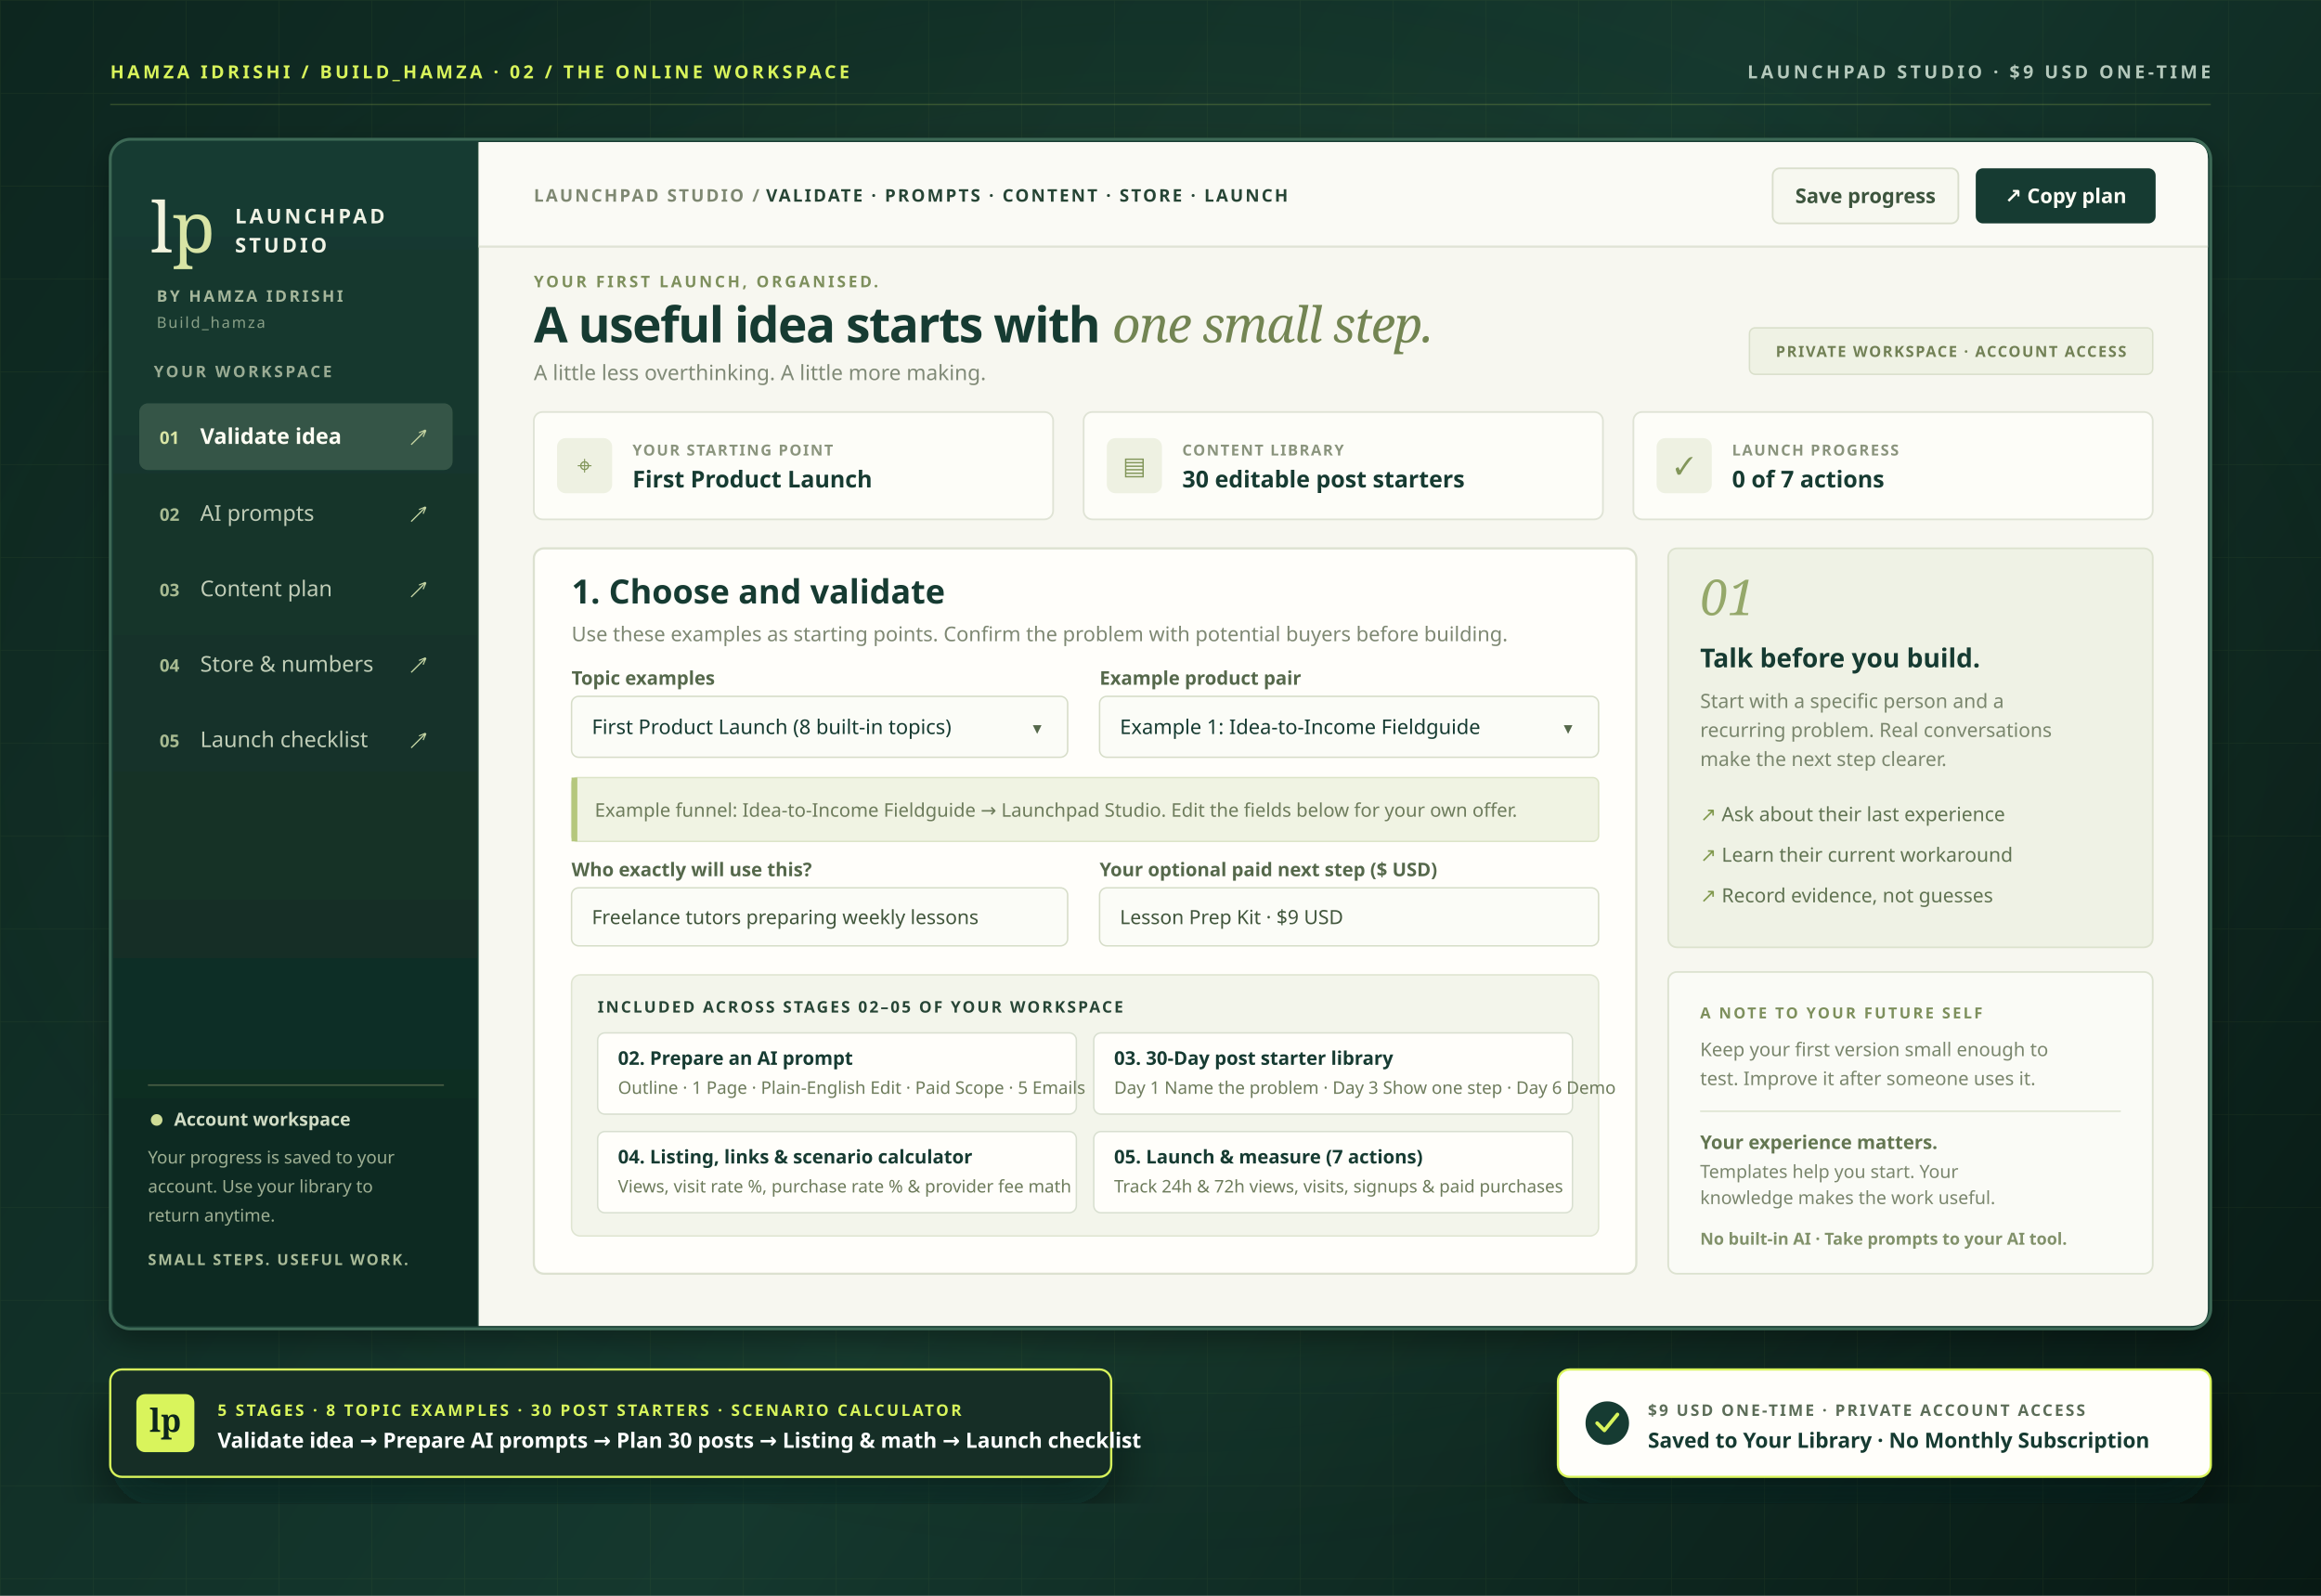
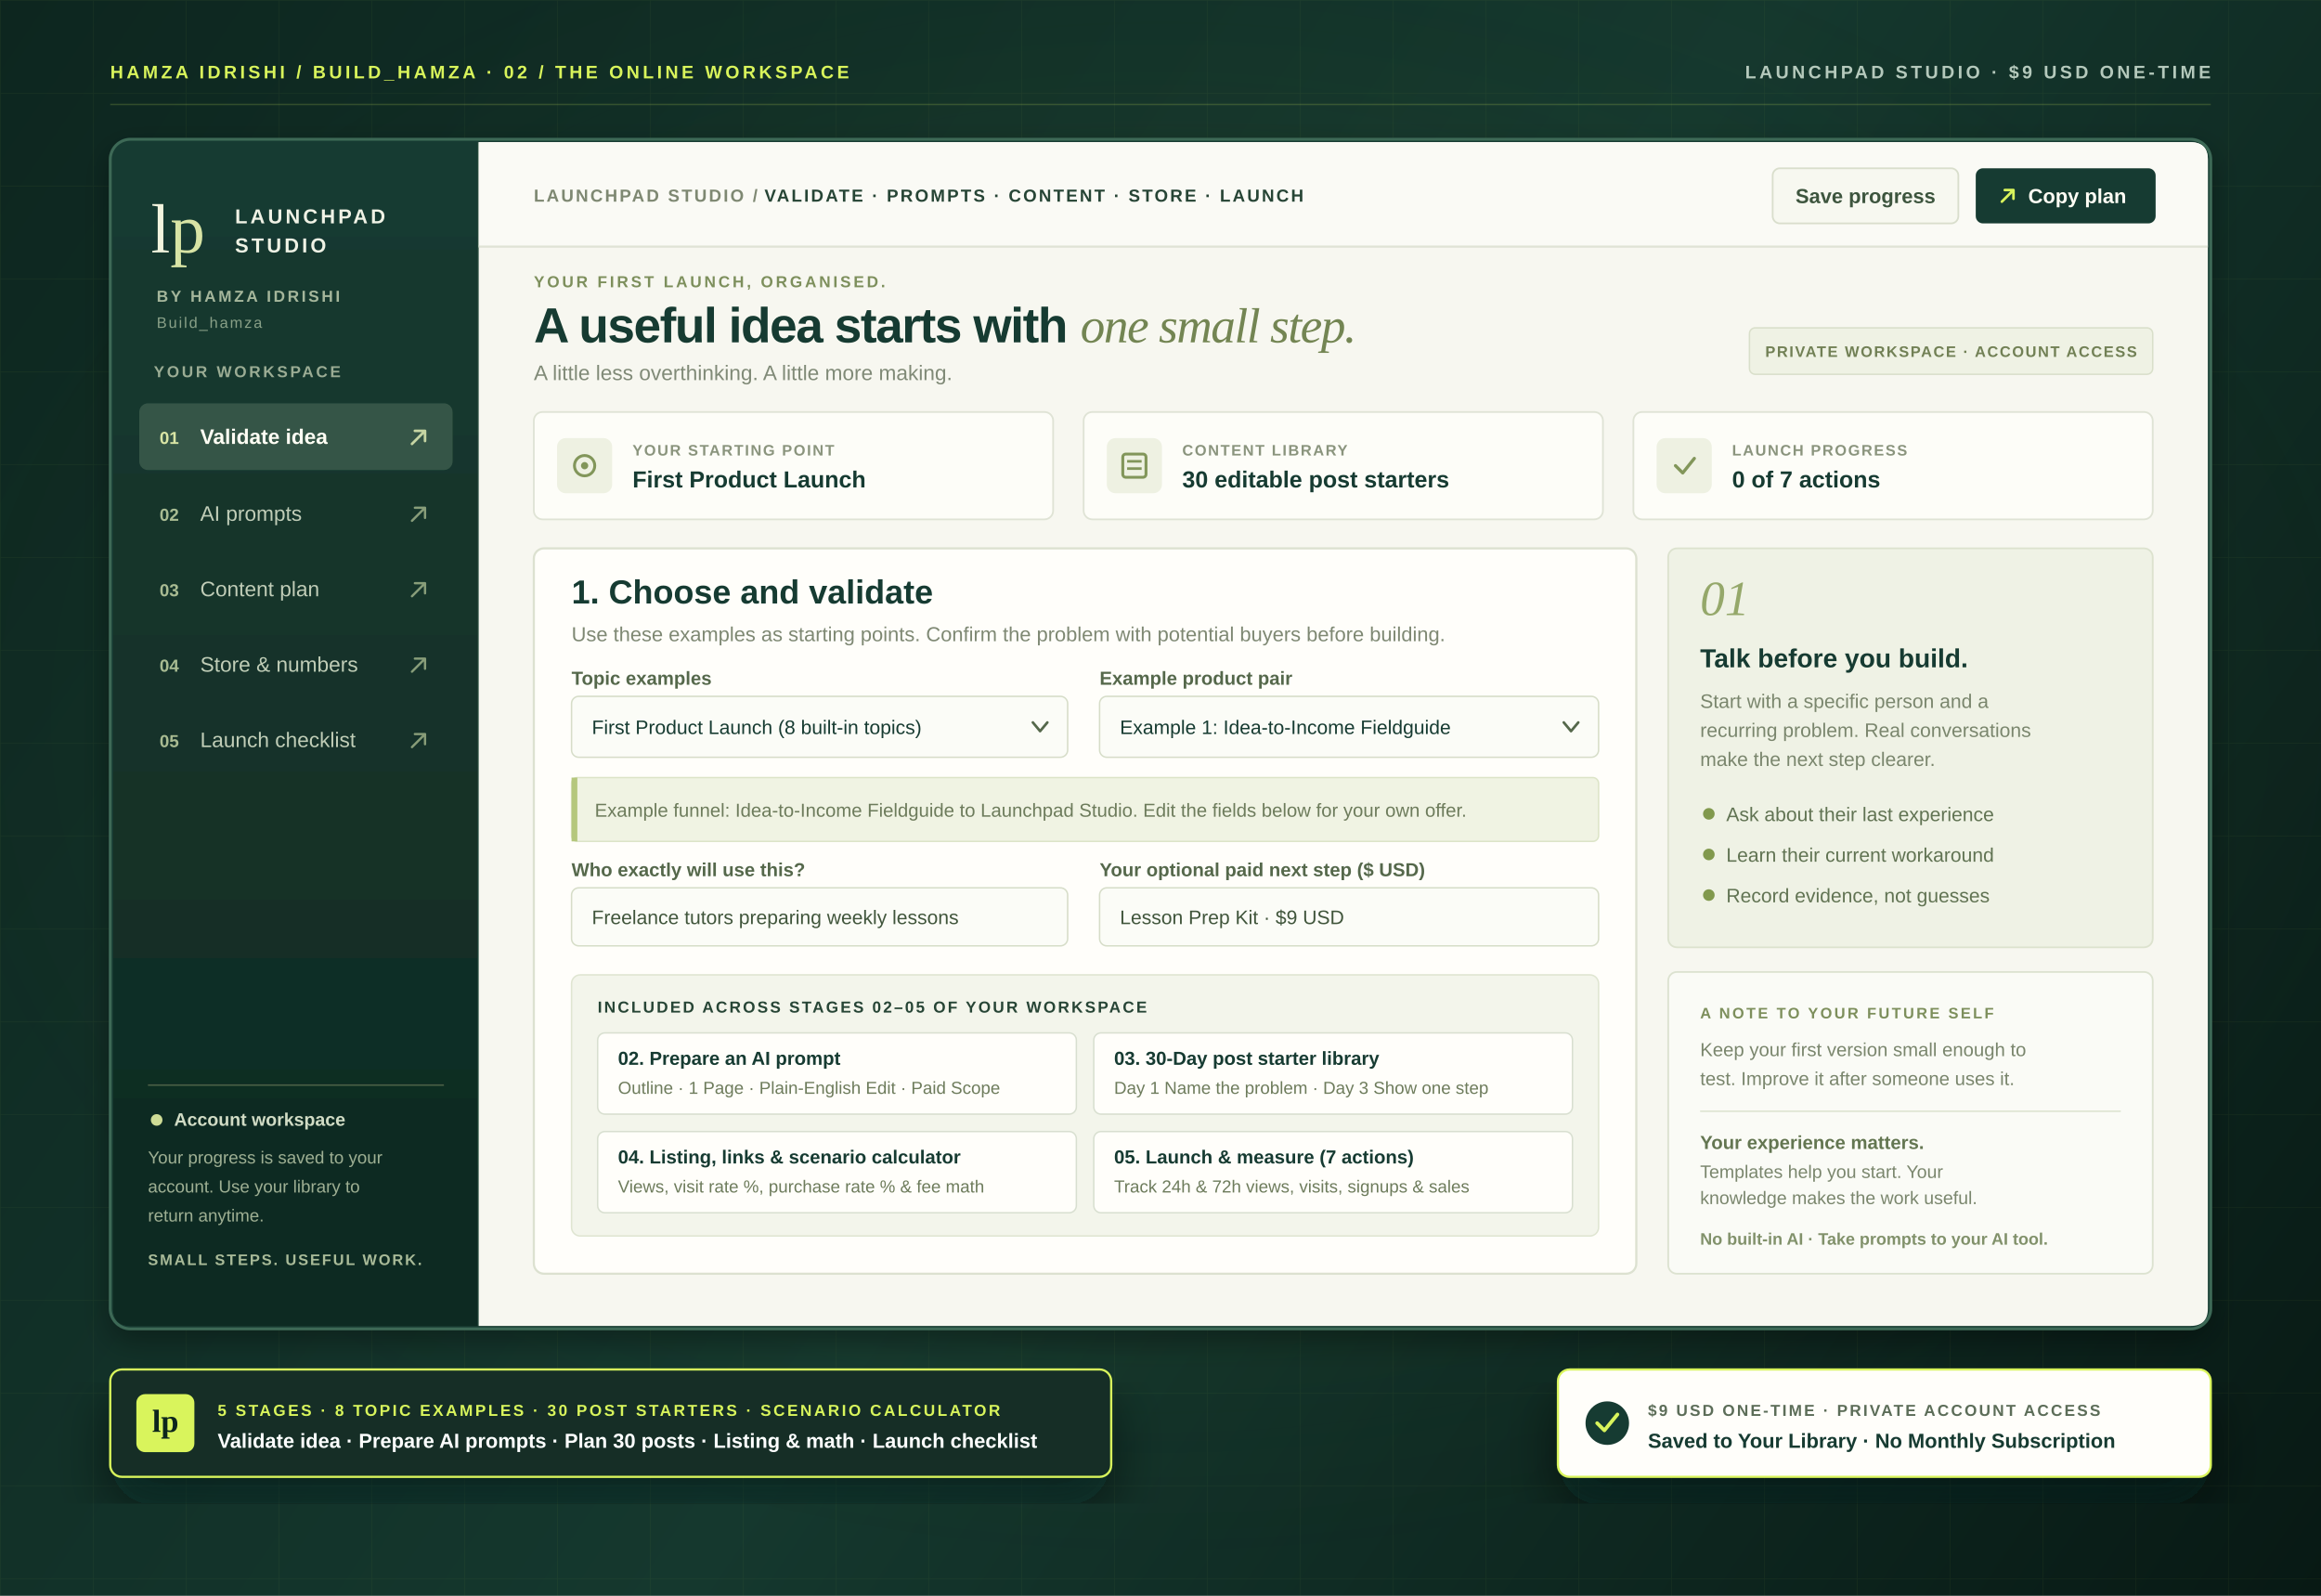
<svg xmlns="http://www.w3.org/2000/svg" viewBox="0 0 1600 1100" width="1600" height="1100" fill="none">
  <defs>
    <linearGradient id="studioStage" x1="0" y1="0" x2="1600" y2="1100" gradientUnits="userSpaceOnUse">
      <stop offset="0%" stop-color="#0d261f" />
      <stop offset="52%" stop-color="#15382e" />
      <stop offset="100%" stop-color="#081914" />
    </linearGradient>
    <radialGradient id="limeAura" cx="0.50" cy="0.45" r="0.55">
      <stop offset="0%" stop-color="#d9f45b" stop-opacity="0.20" />
      <stop offset="55%" stop-color="#6b8f3e" stop-opacity="0.08" />
      <stop offset="100%" stop-color="#081914" stop-opacity="0" />
    </radialGradient>
    <linearGradient id="sidebarGrad" x1="0" y1="0" x2="0" y2="1">
      <stop offset="0%" stop-color="#173b31" />
      <stop offset="100%" stop-color="#0f2921" />
    </linearGradient>
    <filter id="windowShadow" x="-10%" y="-8%" width="120%" height="125%">
      <feDropShadow dx="0" dy="30" stdDeviation="28" flood-color="#030c09" flood-opacity="0.60" />
      <feDropShadow dx="0" dy="8" stdDeviation="10" flood-color="#030c09" flood-opacity="0.32" />
    </filter>
    <filter id="floatShadow" x="-15%" y="-15%" width="135%" height="140%">
      <feDropShadow dx="0" dy="20" stdDeviation="18" flood-color="#04100c" flood-opacity="0.50" />
    </filter>
    <pattern id="darkGrid" width="64" height="64" patternUnits="userSpaceOnUse">
      <path d="M 64 0 L 0 0 0 64" fill="none" stroke="#d9f45b" stroke-width="1" stroke-opacity="0.05" />
    </pattern>
  </defs>
  <rect width="1600" height="1100" fill="url(#studioStage)" />
  <rect width="1600" height="1100" fill="url(#darkGrid)" />
  <rect width="1600" height="1100" fill="url(#limeAura)" />
-   <g font-family="'Manrope', 'DM Sans', sans-serif" font-size="12.5" font-weight="800" letter-spacing="2.2">
+   <g font-family="'Manrope', 'DM Sans', 'Liberation Sans', sans-serif" font-size="12.5" font-weight="800" letter-spacing="2.2">
    <text x="76" y="54" fill="#d9f45b">HAMZA IDRISHI / BUILD_HAMZA · 02 / THE ONLINE WORKSPACE</text>
    <text x="1524" y="54" text-anchor="end" fill="#b5c9bc">LAUNCHPAD STUDIO · $9 USD ONE-TIME</text>
  </g>
  <line x1="76" y1="72" x2="1524" y2="72" stroke="#d9f45b" stroke-opacity="0.18" stroke-width="1" />
  <g filter="url(#windowShadow)" transform="translate(76, 96)">
    <rect x="0" y="0" width="1448" height="820" rx="14" fill="#173b31" stroke="#3c6956" stroke-width="2" />
    <g transform="translate(2, 2)">
      <path d="M 12 0 L 252 0 L 252 816 L 12 816 Q 0 816 0 804 L 0 12 Q 0 0 12 0 Z" fill="url(#sidebarGrad)" />
      <line x1="252" y1="0" x2="252" y2="816" stroke="#294e40" stroke-width="1.5" />
      <g transform="translate(26, 34)">
-         <text x="0" y="42" fill="#f2f3de" font-family="Georgia, serif" font-size="48" letter-spacing="-4">l<tspan fill="#d8e4a5">p</tspan>
+         <text x="0" y="42" fill="#f2f3de" font-family="Georgia, 'Liberation Serif', serif" font-size="48" letter-spacing="-4">l<tspan fill="#d8e4a5">p</tspan>
        </text>
-         <text x="58" y="22" fill="#eff2e5" font-family="'Manrope', sans-serif" font-size="14" font-weight="700" letter-spacing="2">LAUNCHPAD</text>
-         <text x="58" y="42" fill="#eff2e5" font-family="'Manrope', sans-serif" font-size="14" font-weight="700" letter-spacing="2">STUDIO</text>
-         <text x="4" y="76" fill="#a5b69b" font-family="'Manrope', sans-serif" font-size="11" font-weight="700" letter-spacing="1.7">BY HAMZA IDRISHI</text>
-         <text x="4" y="94" fill="#89a087" font-family="'DM Sans', sans-serif" font-size="10.5" letter-spacing="1.2">Build_hamza</text>
+         <text x="58" y="22" fill="#eff2e5" font-family="'Manrope', 'Liberation Sans', sans-serif" font-size="14" font-weight="700" letter-spacing="2">LAUNCHPAD</text>
+         <text x="58" y="42" fill="#eff2e5" font-family="'Manrope', 'Liberation Sans', sans-serif" font-size="14" font-weight="700" letter-spacing="2">STUDIO</text>
+         <text x="4" y="76" fill="#a5b69b" font-family="'Manrope', 'Liberation Sans', sans-serif" font-size="11" font-weight="700" letter-spacing="1.7">BY HAMZA IDRISHI</text>
+         <text x="4" y="94" fill="#89a087" font-family="'DM Sans', 'Liberation Sans', sans-serif" font-size="10.5" letter-spacing="1.2">Build_hamza</text>
      </g>
      <g transform="translate(18, 162)">
-         <text x="10" y="0" fill="#9bac94" font-family="'Manrope', sans-serif" font-size="11" font-weight="700" letter-spacing="1.7">YOUR WORKSPACE</text>
+         <text x="10" y="0" fill="#9bac94" font-family="'Manrope', 'Liberation Sans', sans-serif" font-size="11" font-weight="700" letter-spacing="1.7">YOUR WORKSPACE</text>
        <g transform="translate(0, 18)">
          <rect x="0" y="0" width="216" height="46" rx="6" fill="#365546" />
-           <text x="14" y="28" fill="#d9e5a5" font-family="'Manrope', sans-serif" font-size="12" font-weight="700">01</text>
-           <text x="42" y="28" fill="#fffef4" font-family="'DM Sans', sans-serif" font-size="15" font-weight="600">Validate idea</text>
-           <text x="198" y="28" text-anchor="end" fill="#c6d5a3" font-size="15">↗</text>
+           <text x="14" y="28" fill="#d9e5a5" font-family="'Manrope', 'Liberation Sans', sans-serif" font-size="12" font-weight="700">01</text>
+           <text x="42" y="28" fill="#fffef4" font-family="'DM Sans', 'Liberation Sans', sans-serif" font-size="14.5" font-weight="600">Validate idea</text>
+           <path d="M188 28 L197 19 M190 19 L197 19 L197 26" stroke="#c6d5a3" stroke-width="1.8" stroke-linecap="round" stroke-linejoin="round" />
        </g>
        <g transform="translate(0, 72)">
          <rect x="0" y="0" width="216" height="44" rx="6" fill="transparent" />
-           <text x="14" y="27" fill="#a9bb92" font-family="'Manrope', sans-serif" font-size="12" font-weight="700">02</text>
-           <text x="42" y="27" fill="#c1cdb7" font-family="'DM Sans', sans-serif" font-size="15">AI prompts</text>
-           <text x="198" y="27" text-anchor="end" fill="#c6d5a3" font-size="15">↗</text>
+           <text x="14" y="27" fill="#a9bb92" font-family="'Manrope', 'Liberation Sans', sans-serif" font-size="12" font-weight="700">02</text>
+           <text x="42" y="27" fill="#c1cdb7" font-family="'DM Sans', 'Liberation Sans', sans-serif" font-size="14.5">AI prompts</text>
+           <path d="M188 27 L197 18 M190 18 L197 18 L197 25" stroke="#c6d5a3" stroke-width="1.6" stroke-linecap="round" stroke-linejoin="round" opacity="0.65" />
        </g>
        <g transform="translate(0, 124)">
          <rect x="0" y="0" width="216" height="44" rx="6" fill="transparent" />
-           <text x="14" y="27" fill="#a9bb92" font-family="'Manrope', sans-serif" font-size="12" font-weight="700">03</text>
-           <text x="42" y="27" fill="#c1cdb7" font-family="'DM Sans', sans-serif" font-size="15">Content plan</text>
-           <text x="198" y="27" text-anchor="end" fill="#c6d5a3" font-size="15">↗</text>
+           <text x="14" y="27" fill="#a9bb92" font-family="'Manrope', 'Liberation Sans', sans-serif" font-size="12" font-weight="700">03</text>
+           <text x="42" y="27" fill="#c1cdb7" font-family="'DM Sans', 'Liberation Sans', sans-serif" font-size="14.5">Content plan</text>
+           <path d="M188 27 L197 18 M190 18 L197 18 L197 25" stroke="#c6d5a3" stroke-width="1.6" stroke-linecap="round" stroke-linejoin="round" opacity="0.65" />
        </g>
        <g transform="translate(0, 176)">
          <rect x="0" y="0" width="216" height="44" rx="6" fill="transparent" />
-           <text x="14" y="27" fill="#a9bb92" font-family="'Manrope', sans-serif" font-size="12" font-weight="700">04</text>
-           <text x="42" y="27" fill="#c1cdb7" font-family="'DM Sans', sans-serif" font-size="15">Store &amp; numbers</text>
-           <text x="198" y="27" text-anchor="end" fill="#c6d5a3" font-size="15">↗</text>
+           <text x="14" y="27" fill="#a9bb92" font-family="'Manrope', 'Liberation Sans', sans-serif" font-size="12" font-weight="700">04</text>
+           <text x="42" y="27" fill="#c1cdb7" font-family="'DM Sans', 'Liberation Sans', sans-serif" font-size="14.5">Store &amp; numbers</text>
+           <path d="M188 27 L197 18 M190 18 L197 18 L197 25" stroke="#c6d5a3" stroke-width="1.6" stroke-linecap="round" stroke-linejoin="round" opacity="0.65" />
        </g>
        <g transform="translate(0, 228)">
          <rect x="0" y="0" width="216" height="44" rx="6" fill="transparent" />
-           <text x="14" y="27" fill="#a9bb92" font-family="'Manrope', sans-serif" font-size="12" font-weight="700">05</text>
-           <text x="42" y="27" fill="#c1cdb7" font-family="'DM Sans', sans-serif" font-size="15">Launch checklist</text>
-           <text x="198" y="27" text-anchor="end" fill="#c6d5a3" font-size="15">↗</text>
+           <text x="14" y="27" fill="#a9bb92" font-family="'Manrope', 'Liberation Sans', sans-serif" font-size="12" font-weight="700">05</text>
+           <text x="42" y="27" fill="#c1cdb7" font-family="'DM Sans', 'Liberation Sans', sans-serif" font-size="14.5">Launch checklist</text>
+           <path d="M188 27 L197 18 M190 18 L197 18 L197 25" stroke="#c6d5a3" stroke-width="1.6" stroke-linecap="round" stroke-linejoin="round" opacity="0.65" />
        </g>
      </g>
      <g transform="translate(24, 650)">
        <line x1="0" y1="0" x2="204" y2="0" stroke="#496044" stroke-width="1" />
        <circle cx="6" cy="24" r="4" fill="#cedc96" />
-         <text x="18" y="28" fill="#d1dcc5" font-family="'DM Sans', sans-serif" font-size="12.5" font-weight="600">Account workspace</text>
-         <text x="0" y="54" fill="#9daf93" font-family="'DM Sans', sans-serif" font-size="12">Your progress is saved to your</text>
-         <text x="0" y="74" fill="#9daf93" font-family="'DM Sans', sans-serif" font-size="12">account. Use your library to</text>
-         <text x="0" y="94" fill="#9daf93" font-family="'DM Sans', sans-serif" font-size="12">return anytime.</text>
-         <text x="0" y="124" fill="#a9bb99" font-family="'Manrope', sans-serif" font-size="10.5" font-weight="700" letter-spacing="1.2">SMALL STEPS. USEFUL WORK.</text>
+         <text x="18" y="28" fill="#d1dcc5" font-family="'DM Sans', 'Liberation Sans', sans-serif" font-size="12.5" font-weight="600">Account workspace</text>
+         <text x="0" y="54" fill="#9daf93" font-family="'DM Sans', 'Liberation Sans', sans-serif" font-size="12">Your progress is saved to your</text>
+         <text x="0" y="74" fill="#9daf93" font-family="'DM Sans', 'Liberation Sans', sans-serif" font-size="12">account. Use your library to</text>
+         <text x="0" y="94" fill="#9daf93" font-family="'DM Sans', 'Liberation Sans', sans-serif" font-size="12">return anytime.</text>
+         <text x="0" y="124" fill="#a9bb99" font-family="'Manrope', 'Liberation Sans', sans-serif" font-size="10.5" font-weight="700" letter-spacing="1.2">SMALL STEPS. USEFUL WORK.</text>
      </g>
    </g>
    <g transform="translate(254, 2)">
      <path d="M 0 0 L 1180 0 Q 1192 0 1192 12 L 1192 804 Q 1192 816 1180 816 L 0 816 Z" fill="#f7f7f0" />
      <path d="M 0 0 L 1180 0 Q 1192 0 1192 12 L 1192 72 L 0 72 Z" fill="#fafaf5" />
      <line x1="0" y1="72" x2="1192" y2="72" stroke="#e0e3d6" stroke-width="1.5" />
-       <text x="38" y="41" fill="#7e8872" font-family="'Manrope', sans-serif" font-size="12" font-weight="700" letter-spacing="1.4">LAUNCHPAD STUDIO   /   <tspan fill="#284536">VALIDATE · PROMPTS · CONTENT · STORE · LAUNCH</tspan>
+       <text x="38" y="41" fill="#7e8872" font-family="'Manrope', 'Liberation Sans', sans-serif" font-size="12" font-weight="700" letter-spacing="1.4">LAUNCHPAD STUDIO   /   <tspan fill="#284536">VALIDATE · PROMPTS · CONTENT · STORE · LAUNCH</tspan>
      </text>
      <rect x="892" y="18" width="128" height="38" rx="5" fill="#f7f8f0" stroke="#d9decc" stroke-width="1.2" />
-       <text x="956" y="42" text-anchor="middle" fill="#3c543e" font-family="'DM Sans', sans-serif" font-size="14" font-weight="600">Save progress</text>
+       <text x="956" y="42" text-anchor="middle" fill="#3c543e" font-family="'DM Sans', 'Liberation Sans', sans-serif" font-size="14" font-weight="600">Save progress</text>
      <rect x="1032" y="18" width="124" height="38" rx="5" fill="#173b31" />
-       <text x="1094" y="42" text-anchor="middle" fill="#fffef5" font-family="'DM Sans', sans-serif" font-size="14" font-weight="600">↗ Copy plan</text>
+       <path d="M1050 41 L1058 33 M1052 33 L1058 33 L1058 39" stroke="#d9f45b" stroke-width="1.8" stroke-linecap="round" stroke-linejoin="round" />
+       <text x="1102" y="42" text-anchor="middle" fill="#fffef5" font-family="'DM Sans', 'Liberation Sans', sans-serif" font-size="14" font-weight="600">Copy plan</text>
      <g transform="translate(38, 100)">
-         <text x="0" y="0" fill="#7d8f5c" font-family="'Manrope', sans-serif" font-size="11" font-weight="700" letter-spacing="1.8">YOUR FIRST LAUNCH, ORGANISED.</text>
-         <text x="0" y="38" fill="#173b31" font-family="'Manrope', sans-serif" font-size="34" font-weight="700" letter-spacing="-0.9">A useful idea starts with <tspan fill="#738552" font-family="Georgia, serif" font-style="italic" font-weight="400">one small step.</tspan>
+         <text x="0" y="0" fill="#7d8f5c" font-family="'Manrope', 'Liberation Sans', sans-serif" font-size="11" font-weight="700" letter-spacing="1.8">YOUR FIRST LAUNCH, ORGANISED.</text>
+         <text x="0" y="38" fill="#173b31" font-family="'Manrope', 'Liberation Sans', sans-serif" font-size="34" font-weight="700" letter-spacing="-0.9">A useful idea starts with <tspan fill="#738552" font-family="Georgia, 'Liberation Serif', serif" font-style="italic" font-weight="400">one small step.</tspan>
        </text>
-         <text x="0" y="64" fill="#808a77" font-family="'DM Sans', sans-serif" font-size="14.5">A little less overthinking. A little more making.</text>
+         <text x="0" y="64" fill="#808a77" font-family="'DM Sans', 'Liberation Sans', sans-serif" font-size="14.5">A little less overthinking. A little more making.</text>
        <rect x="838" y="28" width="278" height="32" rx="4" fill="#eff2e4" stroke="#d9dfca" stroke-width="1" />
-         <text x="977" y="48" text-anchor="middle" fill="#718054" font-family="'Manrope', sans-serif" font-size="10.5" font-weight="700" letter-spacing="1">PRIVATE WORKSPACE · ACCOUNT ACCESS</text>
+         <text x="977" y="48" text-anchor="middle" fill="#718054" font-family="'Manrope', 'Liberation Sans', sans-serif" font-size="10.5" font-weight="700" letter-spacing="1">PRIVATE WORKSPACE · ACCOUNT ACCESS</text>
        <g transform="translate(0, 86)">
          <rect x="0" y="0" width="358" height="74" rx="6" fill="#fdfdf8" stroke="#dfe3d5" stroke-width="1.2" />
          <rect x="16" y="18" width="38" height="38" rx="6" fill="#eef1e2" />
-           <text x="35" y="43" text-anchor="middle" fill="#82965a" font-size="18">⌖</text>
-           <text x="68" y="30" fill="#8a947d" font-family="'Manrope', sans-serif" font-size="10.5" font-weight="700" letter-spacing="1">YOUR STARTING POINT</text>
-           <text x="68" y="52" fill="#173b31" font-family="'Manrope', sans-serif" font-size="16" font-weight="700">First Product Launch</text>
+           <circle cx="35" cy="37" r="7" stroke="#82965a" stroke-width="2" fill="none" />
+           <circle cx="35" cy="37" r="2.5" fill="#82965a" />
+           <text x="68" y="30" fill="#8a947d" font-family="'Manrope', 'Liberation Sans', sans-serif" font-size="10.5" font-weight="700" letter-spacing="1">YOUR STARTING POINT</text>
+           <text x="68" y="52" fill="#173b31" font-family="'Manrope', 'Liberation Sans', sans-serif" font-size="16" font-weight="700">First Product Launch</text>
          <rect x="379" y="0" width="358" height="74" rx="6" fill="#fdfdf8" stroke="#dfe3d5" stroke-width="1.2" />
          <rect x="395" y="18" width="38" height="38" rx="6" fill="#eef1e2" />
-           <text x="414" y="43" text-anchor="middle" fill="#82965a" font-size="17">▤</text>
-           <text x="447" y="30" fill="#8a947d" font-family="'Manrope', sans-serif" font-size="10.5" font-weight="700" letter-spacing="1">CONTENT LIBRARY</text>
-           <text x="447" y="52" fill="#173b31" font-family="'Manrope', sans-serif" font-size="16" font-weight="700">30 editable post starters</text>
+           <rect x="406" y="29" width="16" height="16" rx="2" stroke="#82965a" stroke-width="2" fill="none" />
+           <line x1="409" y1="34" x2="419" y2="34" stroke="#82965a" stroke-width="1.8" />
+           <line x1="409" y1="39" x2="419" y2="39" stroke="#82965a" stroke-width="1.8" />
+           <text x="447" y="30" fill="#8a947d" font-family="'Manrope', 'Liberation Sans', sans-serif" font-size="10.5" font-weight="700" letter-spacing="1">CONTENT LIBRARY</text>
+           <text x="447" y="52" fill="#173b31" font-family="'Manrope', 'Liberation Sans', sans-serif" font-size="16" font-weight="700">30 editable post starters</text>
          <rect x="758" y="0" width="358" height="74" rx="6" fill="#fdfdf8" stroke="#dfe3d5" stroke-width="1.2" />
          <rect x="774" y="18" width="38" height="38" rx="6" fill="#eef1e2" />
-           <text x="793" y="43" text-anchor="middle" fill="#82965a" font-size="17">✓</text>
-           <text x="826" y="30" fill="#8a947d" font-family="'Manrope', sans-serif" font-size="10.5" font-weight="700" letter-spacing="1">LAUNCH PROGRESS</text>
-           <text x="826" y="52" fill="#173b31" font-family="'Manrope', sans-serif" font-size="16" font-weight="700">0 of 7 actions</text>
+           <path d="M787 37 L792 42 L800 32" stroke="#82965a" stroke-width="2.2" stroke-linecap="round" stroke-linejoin="round" />
+           <text x="826" y="30" fill="#8a947d" font-family="'Manrope', 'Liberation Sans', sans-serif" font-size="10.5" font-weight="700" letter-spacing="1">LAUNCH PROGRESS</text>
+           <text x="826" y="52" fill="#173b31" font-family="'Manrope', 'Liberation Sans', sans-serif" font-size="16" font-weight="700">0 of 7 actions</text>
        </g>
        <g transform="translate(0, 180)">
          <rect x="0" y="0" width="760" height="500" rx="7" fill="#fffefa" stroke="#dce1d0" stroke-width="1.5" />
-           <text x="26" y="38" fill="#173b31" font-family="'Manrope', sans-serif" font-size="23" font-weight="700">1. Choose and validate</text>
-           <text x="26" y="64" fill="#7e8873" font-family="'DM Sans', sans-serif" font-size="14">Use these examples as starting points. Confirm the problem with potential buyers before building.</text>
-           <text x="26" y="94" fill="#55684b" font-family="'DM Sans', sans-serif" font-size="13" font-weight="600">Topic examples</text>
+           <text x="26" y="38" fill="#173b31" font-family="'Manrope', 'Liberation Sans', sans-serif" font-size="23" font-weight="700">1. Choose and validate</text>
+           <text x="26" y="64" fill="#7e8873" font-family="'DM Sans', 'Liberation Sans', sans-serif" font-size="14">Use these examples as starting points. Confirm the problem with potential buyers before building.</text>
+           <text x="26" y="94" fill="#55684b" font-family="'DM Sans', 'Liberation Sans', sans-serif" font-size="13" font-weight="600">Topic examples</text>
          <rect x="26" y="102" width="342" height="42" rx="5" fill="#fbfcf7" stroke="#d6ddc8" />
-           <text x="40" y="128" fill="#173b31" font-family="'DM Sans', sans-serif" font-size="14">First Product Launch (8 built-in topics)</text>
-           <text x="350" y="128" text-anchor="end" fill="#55684b" font-size="12">▾</text>
-           <text x="390" y="94" fill="#55684b" font-family="'DM Sans', sans-serif" font-size="13" font-weight="600">Example product pair</text>
+           <text x="40" y="128" fill="#173b31" font-family="'DM Sans', 'Liberation Sans', sans-serif" font-size="13.5">First Product Launch (8 built-in topics)</text>
+           <path d="M344 120 L349 126 L354 120" stroke="#55684b" stroke-width="1.8" stroke-linecap="round" stroke-linejoin="round" />
+           <text x="390" y="94" fill="#55684b" font-family="'DM Sans', 'Liberation Sans', sans-serif" font-size="13" font-weight="600">Example product pair</text>
          <rect x="390" y="102" width="344" height="42" rx="5" fill="#fbfcf7" stroke="#d6ddc8" />
-           <text x="404" y="128" fill="#173b31" font-family="'DM Sans', sans-serif" font-size="14">Example 1: Idea-to-Income Fieldguide</text>
-           <text x="716" y="128" text-anchor="end" fill="#55684b" font-size="12">▾</text>
+           <text x="404" y="128" fill="#173b31" font-family="'DM Sans', 'Liberation Sans', sans-serif" font-size="13.5">Example 1: Idea-to-Income Fieldguide</text>
+           <path d="M710 120 L715 126 L720 120" stroke="#55684b" stroke-width="1.8" stroke-linecap="round" stroke-linejoin="round" />
          <rect x="26" y="158" width="708" height="44" rx="4" fill="#f0f3e3" stroke="#dce4c7" />
          <rect x="26" y="158" width="4" height="44" fill="#b5c77d" />
-           <text x="42" y="185" fill="#6d7b5b" font-family="'DM Sans', sans-serif" font-size="13">Example funnel: Idea-to-Income Fieldguide → Launchpad Studio. Edit the fields below for your own offer.</text>
-           <text x="26" y="226" fill="#55684b" font-family="'DM Sans', sans-serif" font-size="13" font-weight="600">Who exactly will use this?</text>
+           <text x="42" y="185" fill="#6d7b5b" font-family="'DM Sans', 'Liberation Sans', sans-serif" font-size="13">Example funnel: Idea-to-Income Fieldguide to Launchpad Studio. Edit the fields below for your own offer.</text>
+           <text x="26" y="226" fill="#55684b" font-family="'DM Sans', 'Liberation Sans', sans-serif" font-size="13" font-weight="600">Who exactly will use this?</text>
          <rect x="26" y="234" width="342" height="40" rx="5" fill="#fbfcf7" stroke="#d6ddc8" />
-           <text x="40" y="259" fill="#40553b" font-family="'DM Sans', sans-serif" font-size="13.5">Freelance tutors preparing weekly lessons</text>
-           <text x="390" y="226" fill="#55684b" font-family="'DM Sans', sans-serif" font-size="13" font-weight="600">Your optional paid next step ($ USD)</text>
+           <text x="40" y="259" fill="#40553b" font-family="'DM Sans', 'Liberation Sans', sans-serif" font-size="13.5">Freelance tutors preparing weekly lessons</text>
+           <text x="390" y="226" fill="#55684b" font-family="'DM Sans', 'Liberation Sans', sans-serif" font-size="13" font-weight="600">Your optional paid next step ($ USD)</text>
          <rect x="390" y="234" width="344" height="40" rx="5" fill="#fbfcf7" stroke="#d6ddc8" />
-           <text x="404" y="259" fill="#40553b" font-family="'DM Sans', sans-serif" font-size="13.5">Lesson Prep Kit · $9 USD</text>
+           <text x="404" y="259" fill="#40553b" font-family="'DM Sans', 'Liberation Sans', sans-serif" font-size="13.5">Lesson Prep Kit · $9 USD</text>
          <g transform="translate(26, 294)">
            <rect x="0" y="0" width="708" height="180" rx="6" fill="#f3f5eb" stroke="#dfe5d1" />
-             <text x="18" y="26" fill="#284536" font-family="'Manrope', sans-serif" font-size="11" font-weight="800" letter-spacing="1.4">INCLUDED ACROSS STAGES 02–05 OF YOUR WORKSPACE</text>
+             <text x="18" y="26" fill="#284536" font-family="'Manrope', 'Liberation Sans', sans-serif" font-size="11" font-weight="800" letter-spacing="1.4">INCLUDED ACROSS STAGES 02–05 OF YOUR WORKSPACE</text>
            <rect x="18" y="40" width="330" height="56" rx="5" fill="#fffefa" stroke="#d8dfd0" />
-             <text x="32" y="62" fill="#173b31" font-family="'Manrope', sans-serif" font-size="13" font-weight="800">02. Prepare an AI prompt</text>
-             <text x="32" y="82" fill="#6d7b5b" font-family="'DM Sans', sans-serif" font-size="12">Outline · 1 Page · Plain-English Edit · Paid Scope · 5 Emails</text>
+             <text x="32" y="62" fill="#173b31" font-family="'Manrope', 'Liberation Sans', sans-serif" font-size="13" font-weight="800">02. Prepare an AI prompt</text>
+             <text x="32" y="82" fill="#6d7b5b" font-family="'DM Sans', 'Liberation Sans', sans-serif" font-size="12">Outline · 1 Page · Plain-English Edit · Paid Scope</text>
            <rect x="360" y="40" width="330" height="56" rx="5" fill="#fffefa" stroke="#d8dfd0" />
-             <text x="374" y="62" fill="#173b31" font-family="'Manrope', sans-serif" font-size="13" font-weight="800">03. 30-Day post starter library</text>
-             <text x="374" y="82" fill="#6d7b5b" font-family="'DM Sans', sans-serif" font-size="12">Day 1 Name the problem · Day 3 Show one step · Day 6 Demo</text>
+             <text x="374" y="62" fill="#173b31" font-family="'Manrope', 'Liberation Sans', sans-serif" font-size="13" font-weight="800">03. 30-Day post starter library</text>
+             <text x="374" y="82" fill="#6d7b5b" font-family="'DM Sans', 'Liberation Sans', sans-serif" font-size="12">Day 1 Name the problem · Day 3 Show one step</text>
            <rect x="18" y="108" width="330" height="56" rx="5" fill="#fffefa" stroke="#d8dfd0" />
-             <text x="32" y="130" fill="#173b31" font-family="'Manrope', sans-serif" font-size="13" font-weight="800">04. Listing, links &amp; scenario calculator</text>
-             <text x="32" y="150" fill="#6d7b5b" font-family="'DM Sans', sans-serif" font-size="12">Views, visit rate %, purchase rate % &amp; provider fee math</text>
+             <text x="32" y="130" fill="#173b31" font-family="'Manrope', 'Liberation Sans', sans-serif" font-size="13" font-weight="800">04. Listing, links &amp; scenario calculator</text>
+             <text x="32" y="150" fill="#6d7b5b" font-family="'DM Sans', 'Liberation Sans', sans-serif" font-size="12">Views, visit rate %, purchase rate % &amp; fee math</text>
            <rect x="360" y="108" width="330" height="56" rx="5" fill="#fffefa" stroke="#d8dfd0" />
-             <text x="374" y="130" fill="#173b31" font-family="'Manrope', sans-serif" font-size="13" font-weight="800">05. Launch &amp; measure (7 actions)</text>
-             <text x="374" y="150" fill="#6d7b5b" font-family="'DM Sans', sans-serif" font-size="12">Track 24h &amp; 72h views, visits, signups &amp; paid purchases</text>
+             <text x="374" y="130" fill="#173b31" font-family="'Manrope', 'Liberation Sans', sans-serif" font-size="13" font-weight="800">05. Launch &amp; measure (7 actions)</text>
+             <text x="374" y="150" fill="#6d7b5b" font-family="'DM Sans', 'Liberation Sans', sans-serif" font-size="12">Track 24h &amp; 72h views, visits, signups &amp; sales</text>
          </g>
          <g transform="translate(782, 0)">
            <rect x="0" y="0" width="334" height="275" rx="6" fill="#eff2e5" stroke="#dce2ce" stroke-width="1.2" />
-             <text x="22" y="46" fill="#95a86b" font-family="Georgia, serif" font-style="italic" font-size="34">01</text>
-             <text x="22" y="82" fill="#173b31" font-family="'Manrope', sans-serif" font-size="18" font-weight="700">Talk before you build.</text>
-             <text x="22" y="110" fill="#7a866d" font-family="'DM Sans', sans-serif" font-size="13.5">Start with a specific person and a</text>
-             <text x="22" y="130" fill="#7a866d" font-family="'DM Sans', sans-serif" font-size="13.5">recurring problem. Real conversations</text>
-             <text x="22" y="150" fill="#7a866d" font-family="'DM Sans', sans-serif" font-size="13.5">make the next step clearer.</text>
-             <text x="22" y="188" fill="#617352" font-family="'DM Sans', sans-serif" font-size="13.5">
-               <tspan fill="#81994e">↗</tspan> Ask about their last experience</text>
-             <text x="22" y="216" fill="#617352" font-family="'DM Sans', sans-serif" font-size="13.5">
-               <tspan fill="#81994e">↗</tspan> Learn their current workaround</text>
-             <text x="22" y="244" fill="#617352" font-family="'DM Sans', sans-serif" font-size="13.5">
-               <tspan fill="#81994e">↗</tspan> Record evidence, not guesses</text>
+             <text x="22" y="46" fill="#95a86b" font-family="Georgia, 'Liberation Serif', serif" font-style="italic" font-size="34">01</text>
+             <text x="22" y="82" fill="#173b31" font-family="'Manrope', 'Liberation Sans', sans-serif" font-size="18" font-weight="700">Talk before you build.</text>
+             <text x="22" y="110" fill="#7a866d" font-family="'DM Sans', 'Liberation Sans', sans-serif" font-size="13.5">Start with a specific person and a</text>
+             <text x="22" y="130" fill="#7a866d" font-family="'DM Sans', 'Liberation Sans', sans-serif" font-size="13.5">recurring problem. Real conversations</text>
+             <text x="22" y="150" fill="#7a866d" font-family="'DM Sans', 'Liberation Sans', sans-serif" font-size="13.5">make the next step clearer.</text>
+             <circle cx="28" cy="183" r="4" fill="#81994e" />
+             <text x="40" y="188" fill="#617352" font-family="'DM Sans', 'Liberation Sans', sans-serif" font-size="13.5">Ask about their last experience</text>
+             <circle cx="28" cy="211" r="4" fill="#81994e" />
+             <text x="40" y="216" fill="#617352" font-family="'DM Sans', 'Liberation Sans', sans-serif" font-size="13.5">Learn their current workaround</text>
+             <circle cx="28" cy="239" r="4" fill="#81994e" />
+             <text x="40" y="244" fill="#617352" font-family="'DM Sans', 'Liberation Sans', sans-serif" font-size="13.5">Record evidence, not guesses</text>
            <rect x="0" y="292" width="334" height="208" rx="6" fill="#fafbf6" stroke="#dce2d0" stroke-width="1.2" />
-             <text x="22" y="324" fill="#7d8f5c" font-family="'Manrope', sans-serif" font-size="10.5" font-weight="800" letter-spacing="1.5">A NOTE TO YOUR FUTURE SELF</text>
-             <text x="22" y="350" fill="#7a866d" font-family="'DM Sans', sans-serif" font-size="13">Keep your first version small enough to</text>
-             <text x="22" y="370" fill="#7a866d" font-family="'DM Sans', sans-serif" font-size="13">test. Improve it after someone uses it.</text>
+             <text x="22" y="324" fill="#7d8f5c" font-family="'Manrope', 'Liberation Sans', sans-serif" font-size="10.5" font-weight="800" letter-spacing="1.5">A NOTE TO YOUR FUTURE SELF</text>
+             <text x="22" y="350" fill="#7a866d" font-family="'DM Sans', 'Liberation Sans', sans-serif" font-size="13">Keep your first version small enough to</text>
+             <text x="22" y="370" fill="#7a866d" font-family="'DM Sans', 'Liberation Sans', sans-serif" font-size="13">test. Improve it after someone uses it.</text>
            <line x1="22" y1="388" x2="312" y2="388" stroke="#dce2d0" />
-             <text x="22" y="414" fill="#647651" font-family="'DM Sans', sans-serif" font-size="13" font-weight="700">Your experience matters.</text>
-             <text x="22" y="434" fill="#7a866d" font-family="'DM Sans', sans-serif" font-size="12.5">Templates help you start. Your</text>
-             <text x="22" y="452" fill="#7a866d" font-family="'DM Sans', sans-serif" font-size="12.5">knowledge makes the work useful.</text>
-             <text x="22" y="480" fill="#81916b" font-family="'DM Sans', sans-serif" font-size="11.5" font-weight="600">No built-in AI · Take prompts to your AI tool.</text>
+             <text x="22" y="414" fill="#647651" font-family="'DM Sans', 'Liberation Sans', sans-serif" font-size="13" font-weight="700">Your experience matters.</text>
+             <text x="22" y="434" fill="#7a866d" font-family="'DM Sans', 'Liberation Sans', sans-serif" font-size="12.5">Templates help you start. Your</text>
+             <text x="22" y="452" fill="#7a866d" font-family="'DM Sans', 'Liberation Sans', sans-serif" font-size="12.5">knowledge makes the work useful.</text>
+             <text x="22" y="480" fill="#81916b" font-family="'DM Sans', 'Liberation Sans', sans-serif" font-size="11.5" font-weight="600">No built-in AI · Take prompts to your AI tool.</text>
          </g>
        </g>
      </g>
    </g>
  </g>
  <g filter="url(#floatShadow)" transform="translate(76, 944)">
    <rect x="0" y="0" width="690" height="74" rx="8" fill="#122f26" stroke="#d9f45b" stroke-width="1.5" />
    <rect x="18" y="17" width="40" height="40" rx="6" fill="#d9f45b" />
-     <text x="38" y="43" text-anchor="middle" fill="#0d261f" font-family="Georgia, serif" font-size="22" font-weight="700">lp</text>
-     <text x="74" y="32" fill="#d9f45b" font-family="'Manrope', sans-serif" font-size="11" font-weight="800" letter-spacing="1.6">5 STAGES · 8 TOPIC EXAMPLES · 30 POST STARTERS · SCENARIO CALCULATOR</text>
-     <text x="74" y="54" fill="#ffffff" font-family="'DM Sans', sans-serif" font-size="14.5" font-weight="600">Validate idea → Prepare AI prompts → Plan 30 posts → Listing &amp; math → Launch checklist</text>
+     <text x="38" y="43" text-anchor="middle" fill="#0d261f" font-family="Georgia, 'Liberation Serif', serif" font-size="22" font-weight="700">lp</text>
+     <text x="74" y="32" fill="#d9f45b" font-family="'Manrope', 'Liberation Sans', sans-serif" font-size="11" font-weight="800" letter-spacing="1.6">5 STAGES · 8 TOPIC EXAMPLES · 30 POST STARTERS · SCENARIO CALCULATOR</text>
+     <text x="74" y="54" fill="#ffffff" font-family="'DM Sans', 'Liberation Sans', sans-serif" font-size="14" font-weight="600">Validate idea · Prepare AI prompts · Plan 30 posts · Listing &amp; math · Launch checklist</text>
  </g>
  <g filter="url(#floatShadow)" transform="translate(1074, 944)">
    <rect x="0" y="0" width="450" height="74" rx="8" fill="#fffefa" stroke="#d9f45b" stroke-width="1.5" />
    <circle cx="34" cy="37" r="15" fill="#173b31" />
    <path d="M27 37 L32 42 L41 31" stroke="#d9f45b" stroke-width="2.5" stroke-linecap="round" stroke-linejoin="round" />
-     <text x="62" y="32" fill="#5c6d58" font-family="'Manrope', sans-serif" font-size="11" font-weight="800" letter-spacing="1.4">$9 USD ONE-TIME · PRIVATE ACCOUNT ACCESS</text>
-     <text x="62" y="54" fill="#173b31" font-family="'Manrope', sans-serif" font-size="14.5" font-weight="800">Saved to Your Library · No Monthly Subscription</text>
+     <text x="62" y="32" fill="#5c6d58" font-family="'Manrope', 'Liberation Sans', sans-serif" font-size="11" font-weight="800" letter-spacing="1.4">$9 USD ONE-TIME · PRIVATE ACCOUNT ACCESS</text>
+     <text x="62" y="54" fill="#173b31" font-family="'Manrope', 'Liberation Sans', sans-serif" font-size="14" font-weight="800">Saved to Your Library · No Monthly Subscription</text>
  </g>
</svg>
